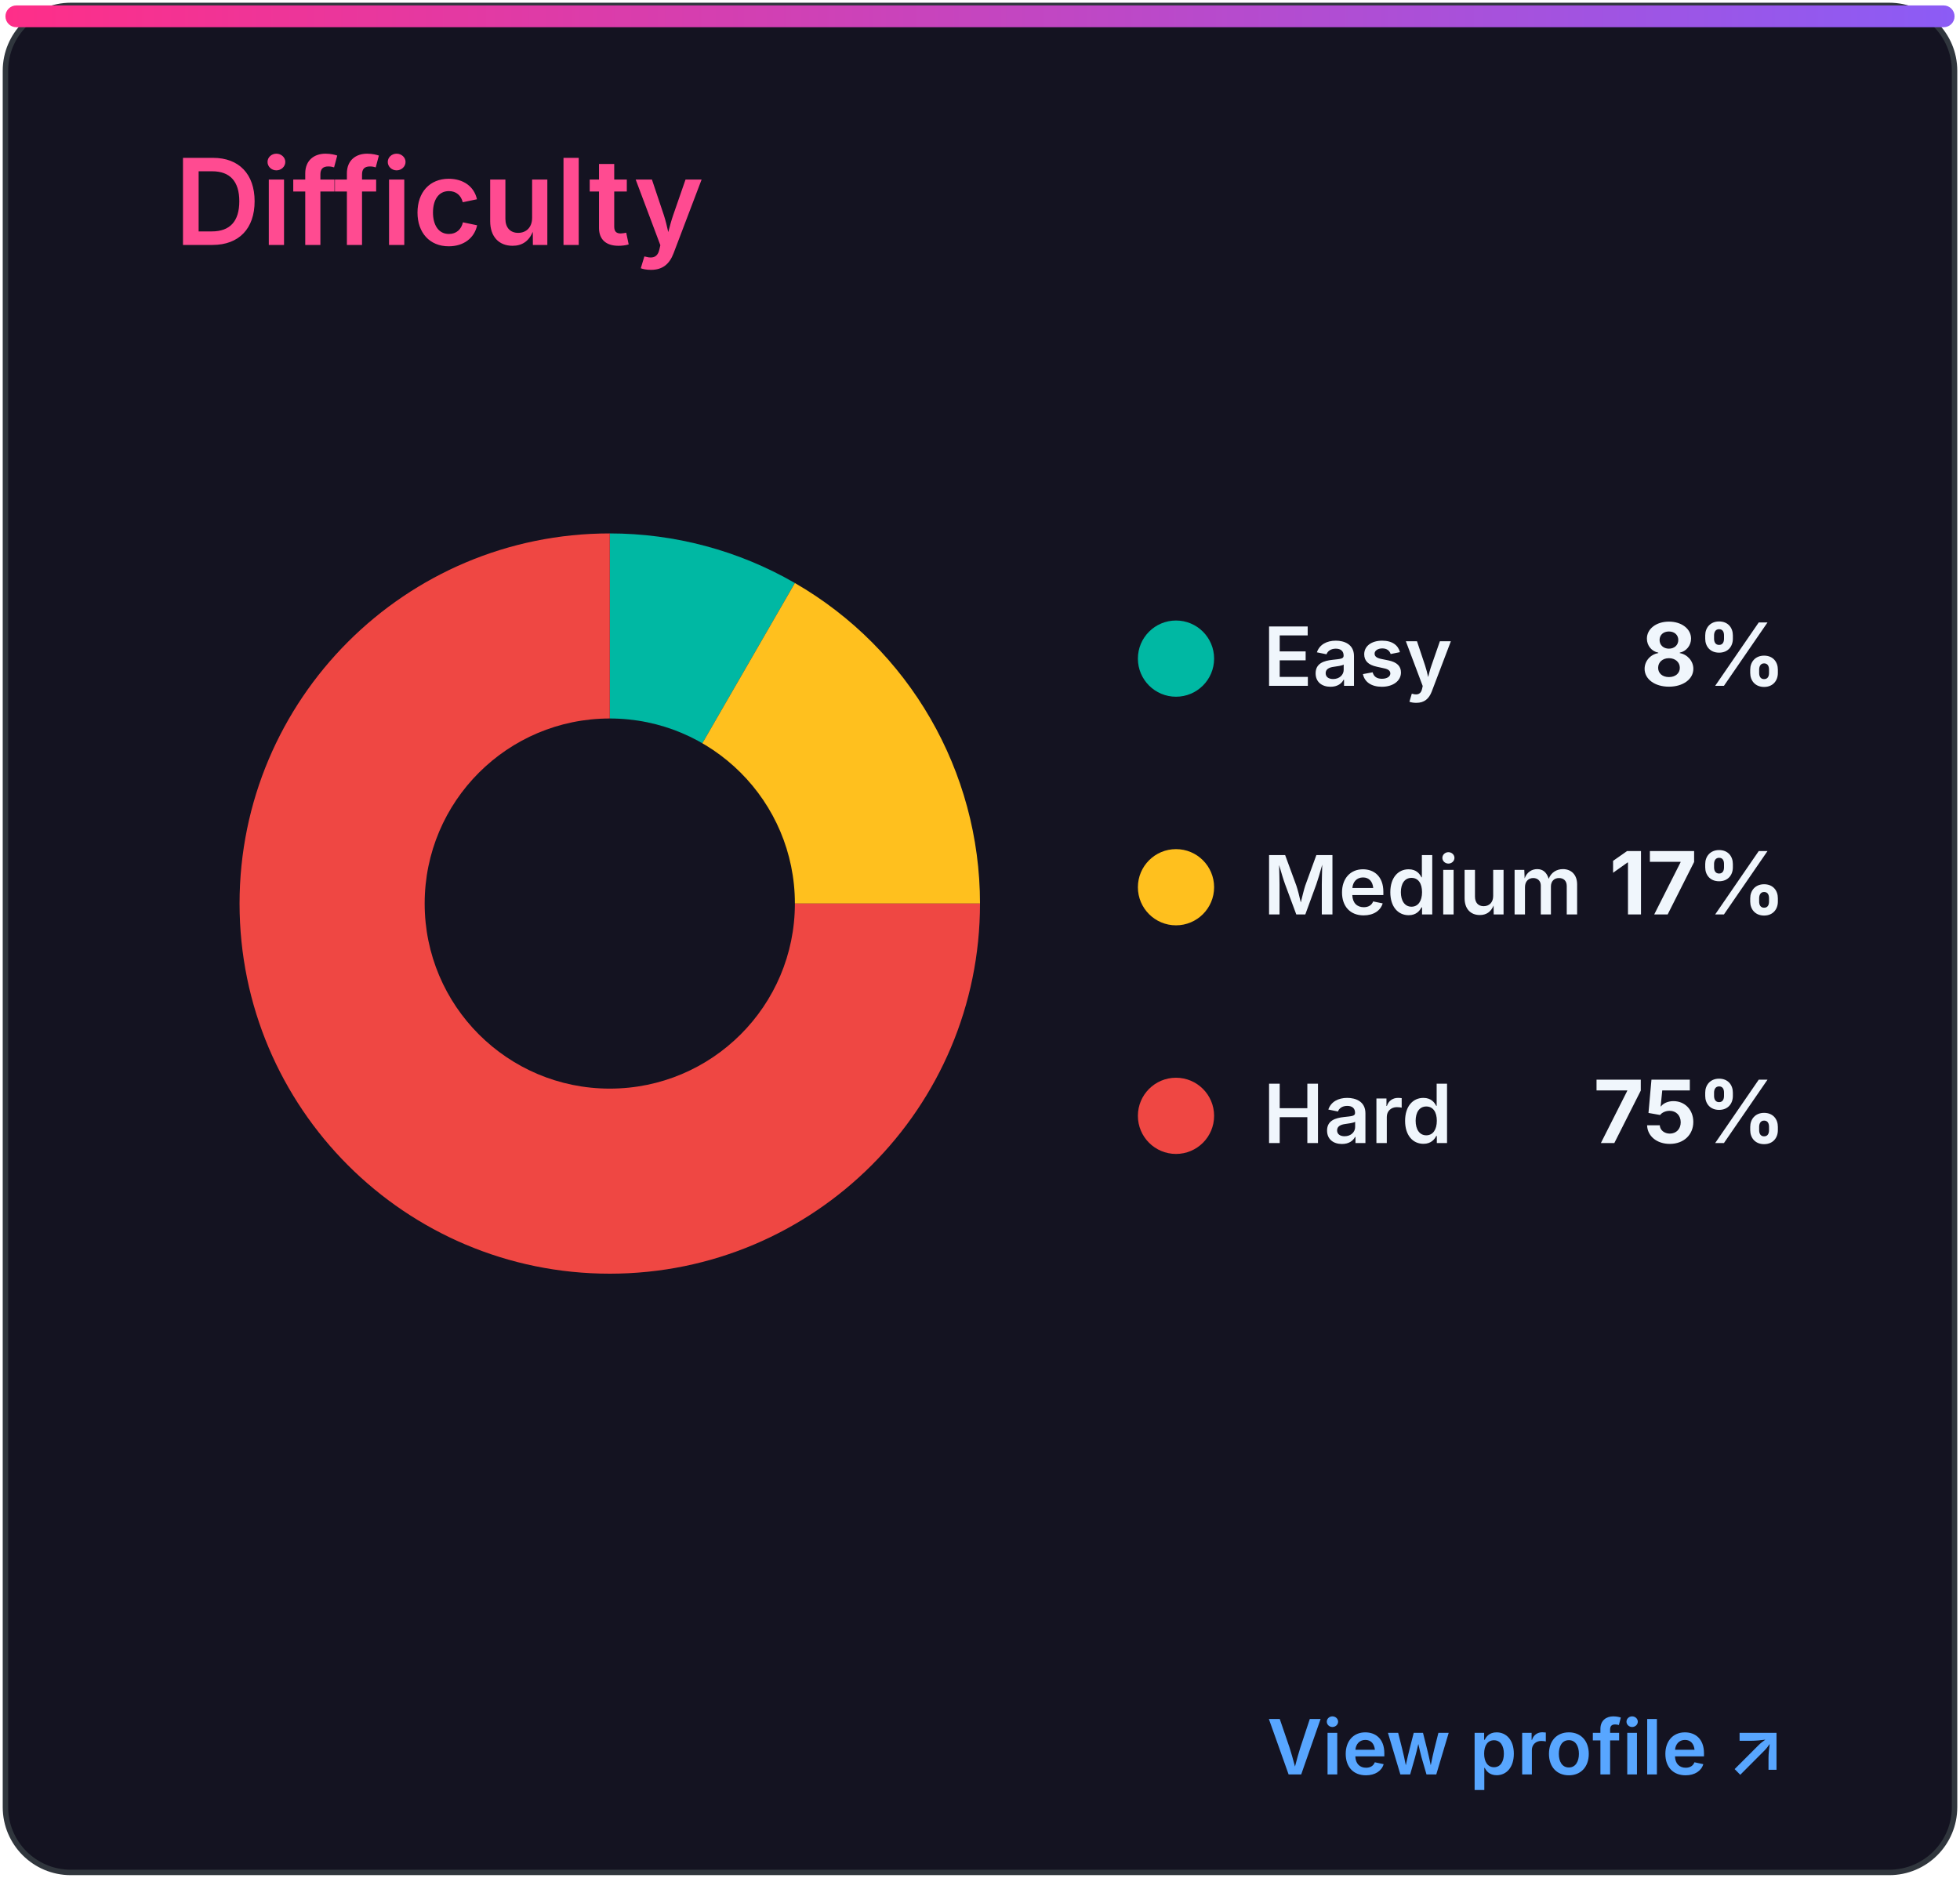
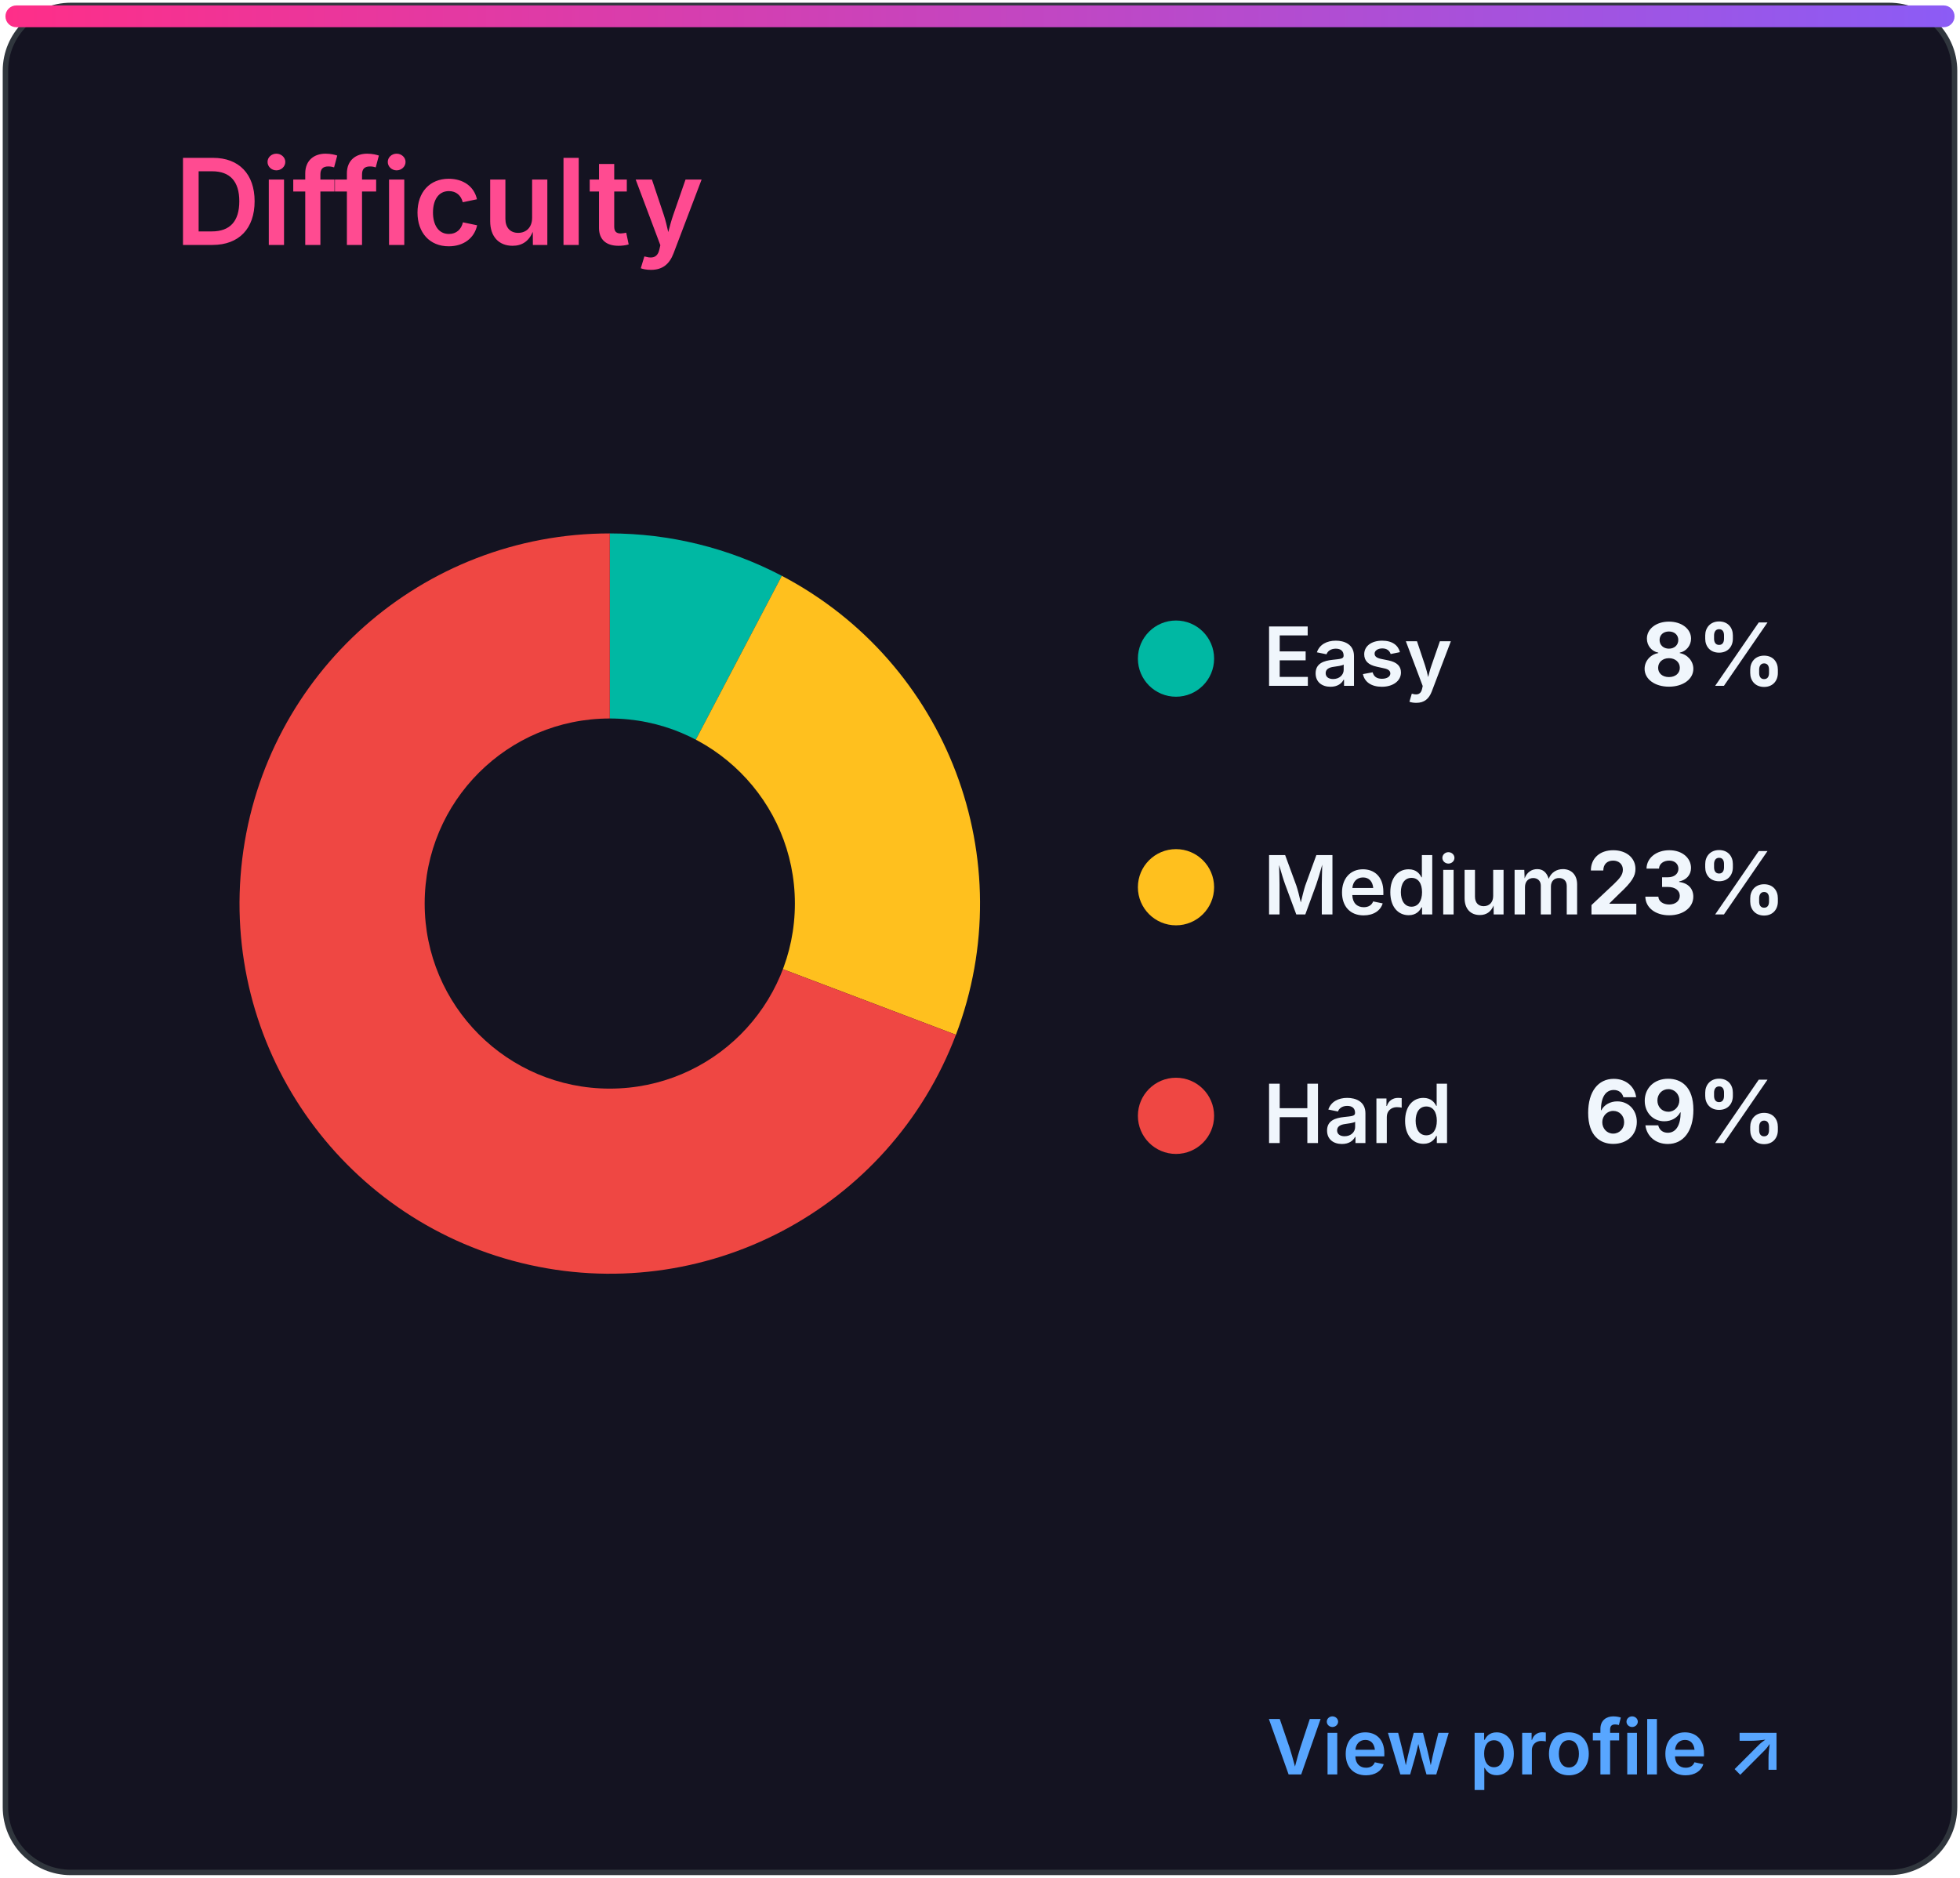
<svg xmlns="http://www.w3.org/2000/svg" width="360" height="345" viewBox="0 0 360 345" role="img" aria-labelledby="title desc">
  <defs>
    <linearGradient id="accent" x1="0" x2="1">
      <stop stop-color="#ff2e88" />
      <stop offset="1" stop-color="#8b5cf6" />
    </linearGradient>
    <clipPath id="bar">
      <rect x="32" y="82" width="296" height="8" rx="4" />
    </clipPath>
    <style>
.heading{font:600 22px -apple-system,BlinkMacSystemFont,'Segoe UI',sans-serif;fill:#ff4b91}
.eyebrow{font:600 10px -apple-system,BlinkMacSystemFont,'Segoe UI',sans-serif;letter-spacing:1.2px;fill:#8b949e}
.total{font:700 52px -apple-system,BlinkMacSystemFont,'Segoe UI',sans-serif;fill:#f0f6fc}
.metric{font:600 15px -apple-system,BlinkMacSystemFont,'Segoe UI',sans-serif;fill:#f0f6fc}
.count{font:700 16px -apple-system,BlinkMacSystemFont,'Segoe UI',sans-serif;fill:#f0f6fc}
.muted{font:500 13px -apple-system,BlinkMacSystemFont,'Segoe UI',sans-serif;fill:#8b949e}
.language{font:700 31px -apple-system,BlinkMacSystemFont,'Segoe UI',sans-serif;fill:#f0f6fc}
.link{font:600 14px -apple-system,BlinkMacSystemFont,'Segoe UI',sans-serif;fill:#58a6ff}
</style>
  </defs>
  <rect x="1" y="1" width="358" height="343" rx="12" fill="#141321" stroke="#30363d" />
  <rect x="1" y="1" width="358" height="4" rx="2" fill="url(#accent)" />
  <text x="32" y="45" class="heading">Difficulty</text>
-   <path d="M 112 166 L 112.00 98.00 A 68 68 0 0 1 146.00 107.11 Z" fill="#00b8a3" />
-   <path d="M 112 166 L 146.00 107.11 A 68 68 0 0 1 180.00 166.00 Z" fill="#ffc01e" />
-   <path d="M 112 166 L 180.00 166.00 A 68 68 0 1 1 112.00 98.00 Z" fill="#ef4743" />
+   <path d="M 112 166 L 112.00 98.00 A 68 68 0 0 1 143.60 105.79 Z" fill="#00b8a3" />
+   <path d="M 112 166 L 143.60 105.79 A 68 68 0 0 1 175.58 190.11 Z" fill="#ffc01e" />
+   <path d="M 112 166 L 175.58 190.11 A 68 68 0 1 1 112.00 98.00 Z" fill="#ef4743" />
  <circle cx="112" cy="166" r="34" fill="#141321" />
  <circle cx="216" cy="121" r="7" fill="#00b8a3" />
  <text x="232" y="126" class="metric">Easy</text>
  <text x="328" y="126" class="count" text-anchor="end">8%</text>
  <circle cx="216" cy="163" r="7" fill="#ffc01e" />
  <text x="232" y="168" class="metric">Medium</text>
-   <text x="328" y="168" class="count" text-anchor="end">17%</text>
+   <text x="328" y="168" class="count" text-anchor="end">23%</text>
  <circle cx="216" cy="205" r="7" fill="#ef4743" />
  <text x="232" y="210" class="metric">Hard</text>
-   <text x="328" y="210" class="count" text-anchor="end">75%</text>
+   <text x="328" y="210" class="count" text-anchor="end">69%</text>
  <text x="328" y="326" class="link" text-anchor="end">View profile ↗</text>
</svg>
